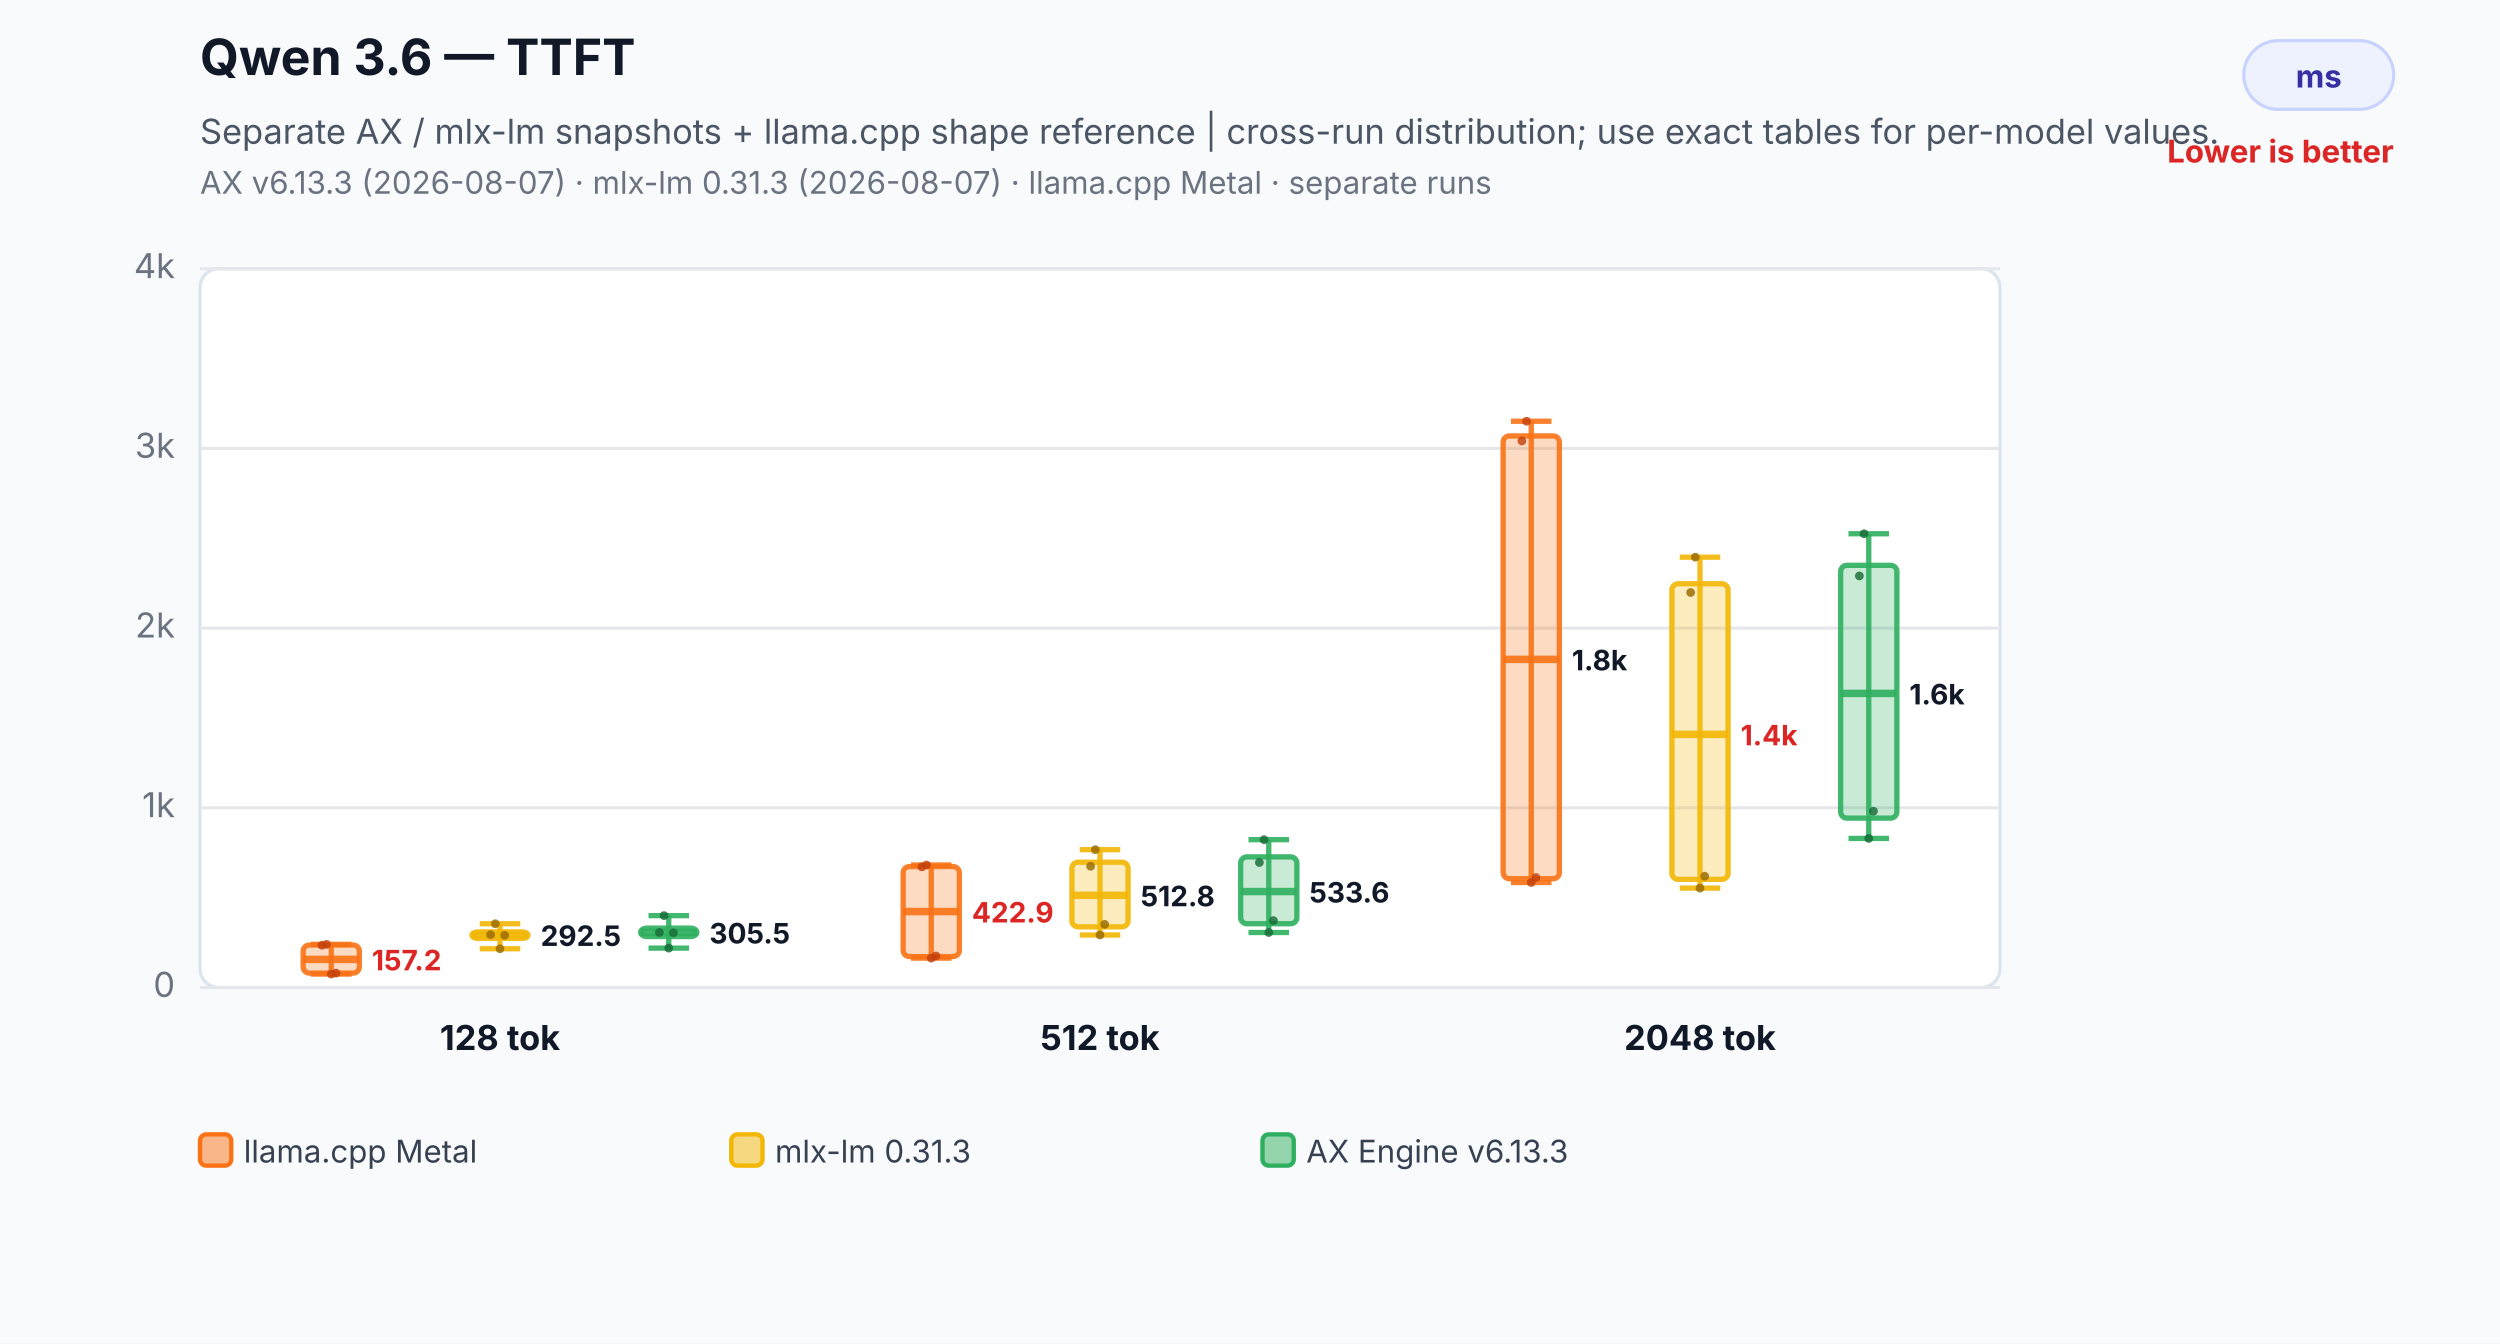
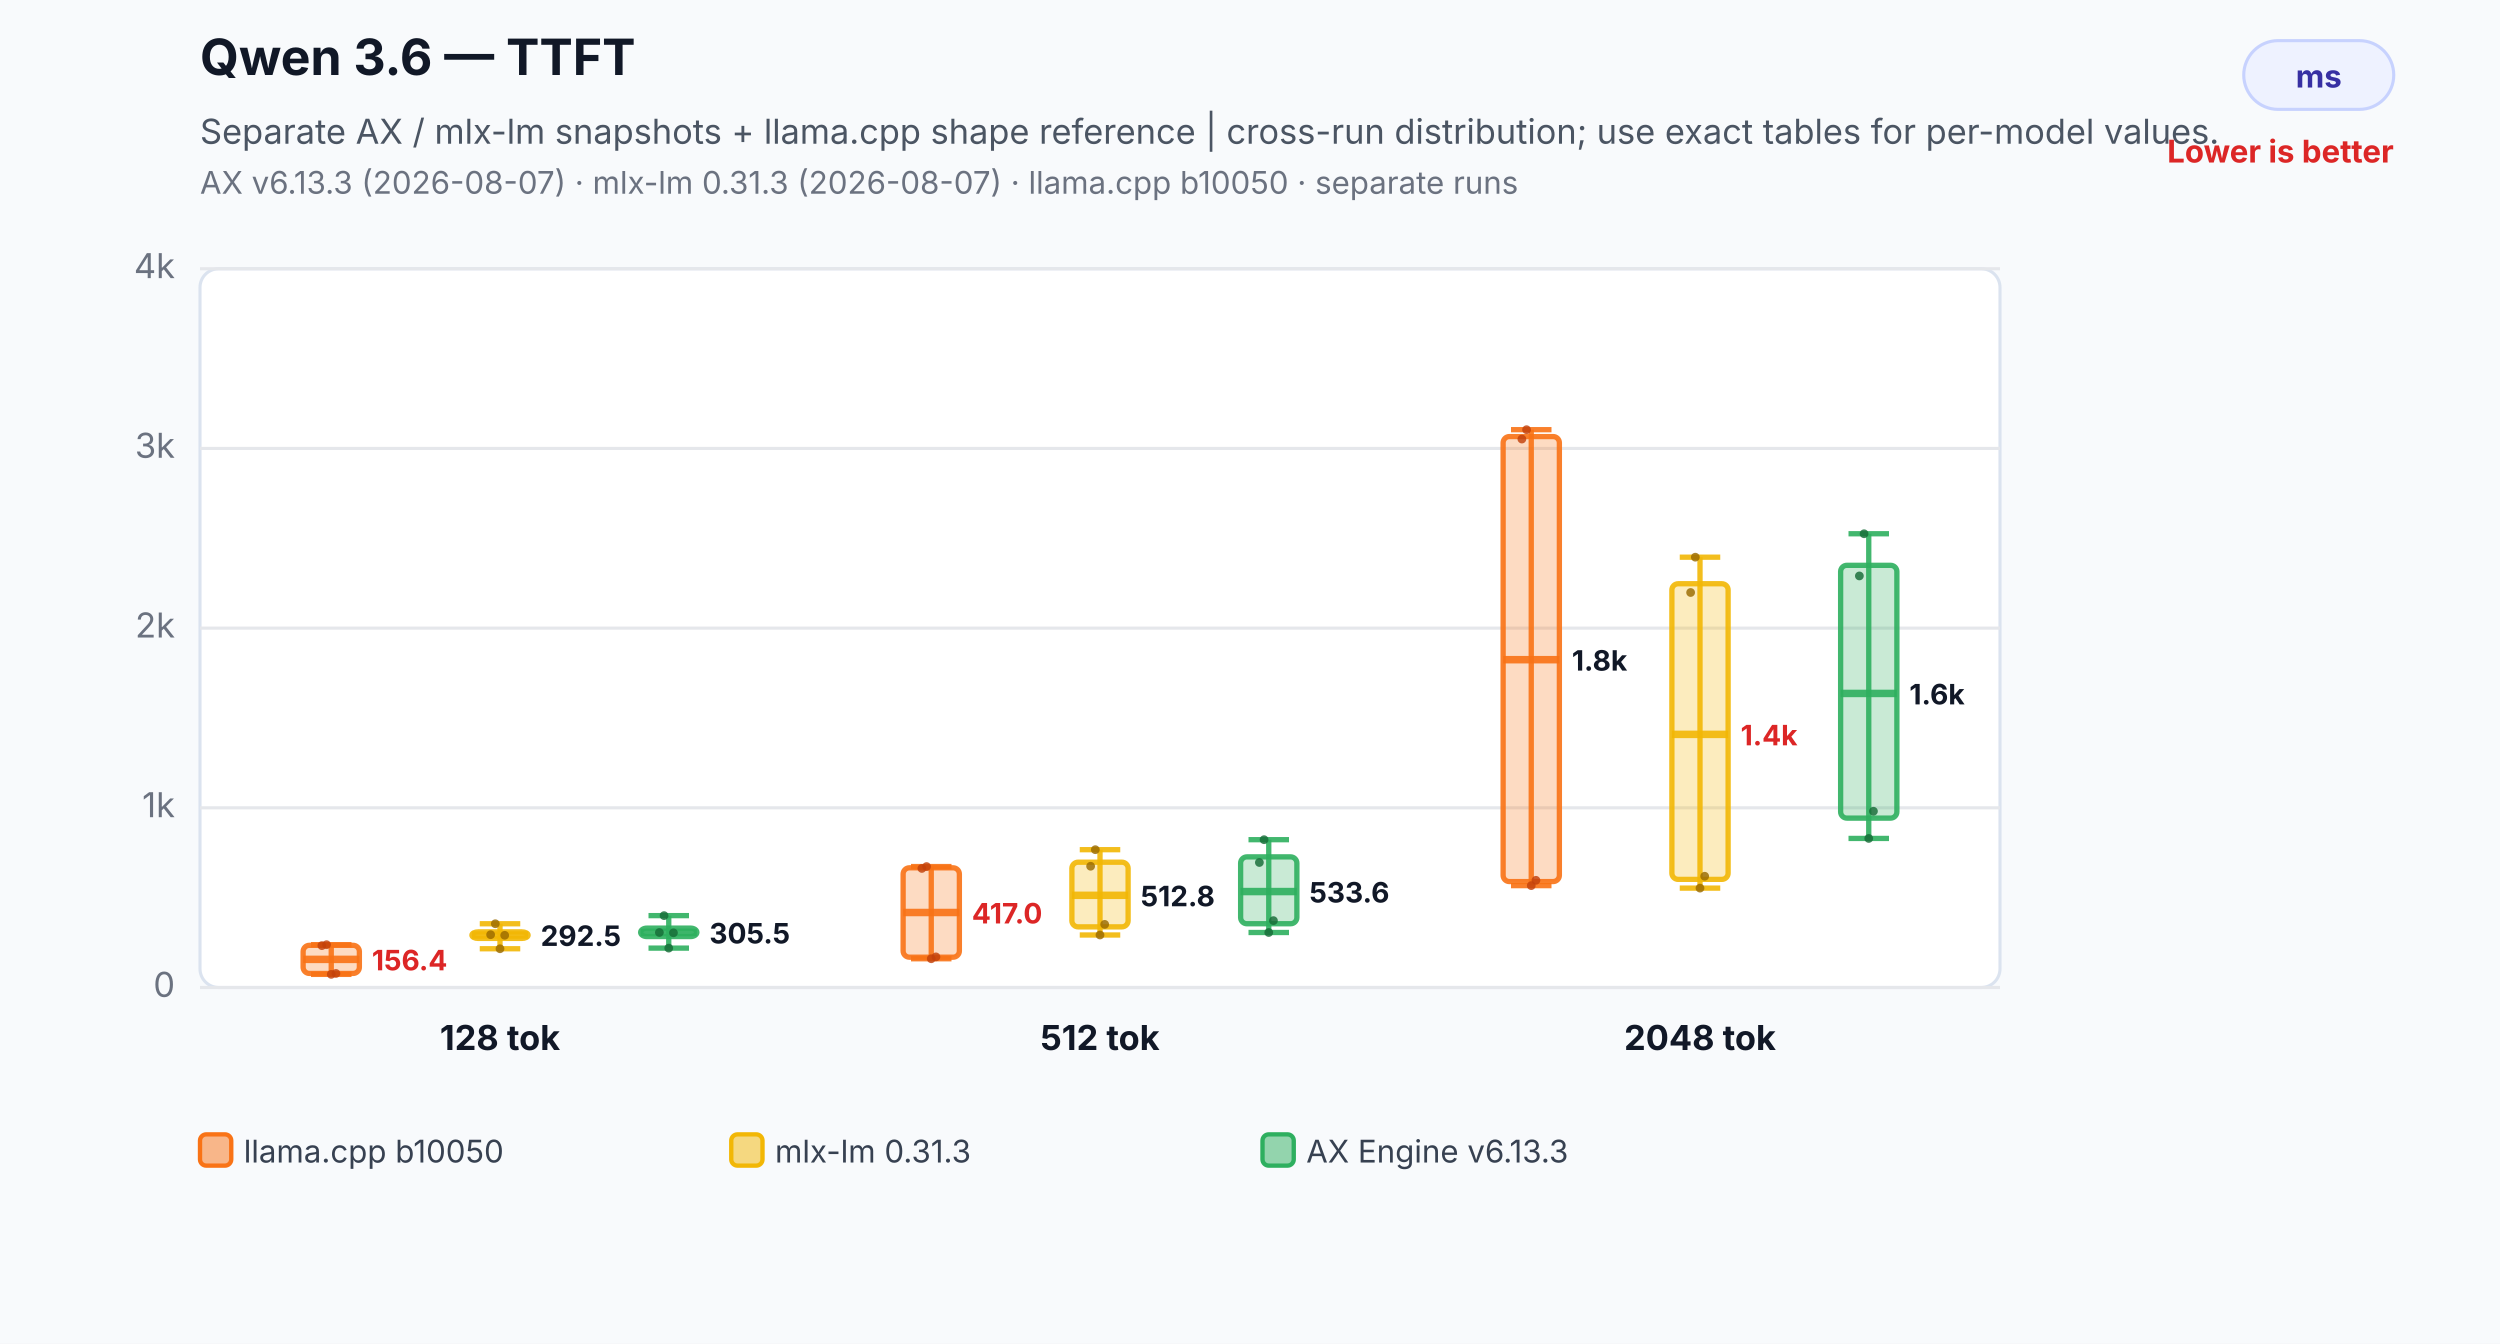
<svg xmlns="http://www.w3.org/2000/svg" width="800" height="430" viewBox="0 0 800 430" role="img" aria-labelledby="title desc">
  <rect width="800" height="430" fill="#f8fafc" />
  <text x="64" y="24" font-family="Inter,Segoe UI,Arial,sans-serif" font-size="16" font-weight="700" fill="#111827">Qwen 3.6 — TTFT</text>
  <text x="64" y="46" font-family="Inter,Segoe UI,Arial,sans-serif" font-size="11" fill="#4b5563">Separate AX / mlx-lm snapshots + llama.cpp shape reference | cross-run distribution; use exact tables for per-model values.</text>
-   <text x="64" y="62" font-family="Inter,Segoe UI,Arial,sans-serif" font-size="10" fill="#6b7280">AX v6.13.3 (2026-08-07) · mlx-lm 0.31.3 (2026-08-07) · llama.cpp Metal · separate runs</text>
+   <text x="64" y="62" font-family="Inter,Segoe UI,Arial,sans-serif" font-size="10" fill="#6b7280">AX v6.13.3 (2026-08-07) · mlx-lm 0.31.3 (2026-08-07) · llama.cpp b10050 · separate runs</text>
  <rect x="718" y="13" width="48" height="22" rx="11" fill="#eef2ff" stroke="#c7d2fe" />
  <text x="742.0" y="28" text-anchor="middle" font-family="Inter,Segoe UI,Arial,sans-serif" font-size="10" font-weight="700" fill="#3730a3">ms</text>
  <text x="766" y="52" text-anchor="end" font-family="Inter,Segoe UI,Arial,sans-serif" font-size="10" font-weight="700" fill="#dc2626">Lower is better</text>
  <rect x="64" y="86" width="576" height="230" rx="6" fill="#ffffff" stroke="#dbe3ef" />
  <line x1="64" y1="316.0" x2="640" y2="316.0" stroke="#e5e7eb" stroke-width="1" />
  <text x="56" y="319.0" text-anchor="end" font-family="Inter,Segoe UI,Arial,sans-serif" font-size="11" fill="#6b7280">0</text>
  <line x1="64" y1="258.5" x2="640" y2="258.5" stroke="#e5e7eb" stroke-width="1" />
  <text x="56" y="261.5" text-anchor="end" font-family="Inter,Segoe UI,Arial,sans-serif" font-size="11" fill="#6b7280">1k</text>
  <line x1="64" y1="201.0" x2="640" y2="201.0" stroke="#e5e7eb" stroke-width="1" />
  <text x="56" y="204.0" text-anchor="end" font-family="Inter,Segoe UI,Arial,sans-serif" font-size="11" fill="#6b7280">2k</text>
  <line x1="64" y1="143.5" x2="640" y2="143.5" stroke="#e5e7eb" stroke-width="1" />
  <text x="56" y="146.5" text-anchor="end" font-family="Inter,Segoe UI,Arial,sans-serif" font-size="11" fill="#6b7280">3k</text>
  <line x1="64" y1="86.0" x2="640" y2="86.0" stroke="#e5e7eb" stroke-width="1" />
  <text x="56" y="89.0" text-anchor="end" font-family="Inter,Segoe UI,Arial,sans-serif" font-size="11" fill="#6b7280">4k</text>
-   <line x1="106" y1="302.2" x2="106" y2="311.7" stroke="#f97316" stroke-opacity="0.9" stroke-width="1.7" />
-   <line x1="99.52" y1="302.2" x2="112.48" y2="302.2" stroke="#f97316" stroke-opacity="0.9" stroke-width="1.7" />
-   <line x1="99.52" y1="311.7" x2="112.48" y2="311.7" stroke="#f97316" stroke-opacity="0.9" stroke-width="1.7" />
-   <rect x="97" y="302.4" width="18" height="9.0" rx="2" fill="#f97316" fill-opacity="0.26" stroke="#f97316" stroke-opacity="0.9" stroke-width="1.7" />
+   <line x1="106" y1="302.3" x2="106" y2="311.8" stroke="#f97316" stroke-opacity="0.9" stroke-width="1.7" />
+   <line x1="99.52" y1="302.3" x2="112.48" y2="302.3" stroke="#f97316" stroke-opacity="0.9" stroke-width="1.7" />
+   <line x1="99.52" y1="311.8" x2="112.48" y2="311.8" stroke="#f97316" stroke-opacity="0.9" stroke-width="1.7" />
+   <rect x="97" y="302.5" width="18" height="9.0" rx="2" fill="#f97316" fill-opacity="0.26" stroke="#f97316" stroke-opacity="0.9" stroke-width="1.7" />
  <line x1="97" y1="307.0" x2="115" y2="307.0" stroke="#f97316" stroke-opacity="0.9" stroke-width="2.4" />
-   <text x="119" y="310.5" text-anchor="start" font-family="Inter,Segoe UI,Arial,sans-serif" font-size="9" font-weight="700" fill="#dc2626" stroke="#ffffff" stroke-width="3" paint-order="stroke">157.2</text>
-   <circle cx="103" cy="302.5" r="1.4" fill="#c2410c" fill-opacity="0.82" />
-   <circle cx="104.5" cy="302.2" r="1.4" fill="#c2410c" fill-opacity="0.82" />
-   <circle cx="106" cy="311.7" r="1.4" fill="#c2410c" fill-opacity="0.82" />
-   <circle cx="107.5" cy="311.4" r="1.4" fill="#c2410c" fill-opacity="0.82" />
+   <text x="119" y="310.5" text-anchor="start" font-family="Inter,Segoe UI,Arial,sans-serif" font-size="9" font-weight="700" fill="#dc2626" stroke="#ffffff" stroke-width="3" paint-order="stroke">156.4</text>
+   <circle cx="103" cy="302.6" r="1.4" fill="#c2410c" fill-opacity="0.82" />
+   <circle cx="104.5" cy="302.3" r="1.4" fill="#c2410c" fill-opacity="0.82" />
+   <circle cx="106" cy="311.8" r="1.4" fill="#c2410c" fill-opacity="0.82" />
+   <circle cx="107.5" cy="311.5" r="1.4" fill="#c2410c" fill-opacity="0.82" />
  <line x1="160" y1="295.6" x2="160" y2="303.6" stroke="#f2b705" stroke-opacity="0.9" stroke-width="1.7" />
  <line x1="153.52" y1="295.6" x2="166.48" y2="295.6" stroke="#f2b705" stroke-opacity="0.9" stroke-width="1.7" />
  <line x1="153.52" y1="303.6" x2="166.48" y2="303.6" stroke="#f2b705" stroke-opacity="0.9" stroke-width="1.7" />
  <rect x="151" y="298.2" width="18" height="2.1" rx="2" fill="#f2b705" fill-opacity="0.26" stroke="#f2b705" stroke-opacity="0.9" stroke-width="1.7" />
  <line x1="151" y1="299.2" x2="169" y2="299.2" stroke="#f2b705" stroke-opacity="0.9" stroke-width="2.4" />
  <text x="173" y="302.7" text-anchor="start" font-family="Inter,Segoe UI,Arial,sans-serif" font-size="9" font-weight="700" fill="#111827" stroke="#ffffff" stroke-width="3" paint-order="stroke">292.5</text>
  <circle cx="157" cy="299.1" r="1.4" fill="#9a6a00" fill-opacity="0.82" />
  <circle cx="158.5" cy="295.6" r="1.4" fill="#9a6a00" fill-opacity="0.82" />
  <circle cx="160" cy="303.6" r="1.4" fill="#9a6a00" fill-opacity="0.82" />
  <circle cx="161.5" cy="299.3" r="1.4" fill="#9a6a00" fill-opacity="0.82" />
  <line x1="214" y1="293.0" x2="214" y2="303.4" stroke="#2eaf5f" stroke-opacity="0.9" stroke-width="1.7" />
  <line x1="207.52" y1="293.0" x2="220.48" y2="293.0" stroke="#2eaf5f" stroke-opacity="0.9" stroke-width="1.7" />
  <line x1="207.52" y1="303.4" x2="220.48" y2="303.4" stroke="#2eaf5f" stroke-opacity="0.9" stroke-width="1.7" />
  <rect x="205" y="297.0" width="18" height="2.7" rx="2" fill="#2eaf5f" fill-opacity="0.26" stroke="#2eaf5f" stroke-opacity="0.9" stroke-width="1.7" />
  <line x1="205" y1="298.4" x2="223" y2="298.4" stroke="#2eaf5f" stroke-opacity="0.9" stroke-width="2.4" />
  <text x="227" y="301.9" text-anchor="start" font-family="Inter,Segoe UI,Arial,sans-serif" font-size="9" font-weight="700" fill="#111827" stroke="#ffffff" stroke-width="3" paint-order="stroke">305.5</text>
  <circle cx="211" cy="298.4" r="1.4" fill="#176c37" fill-opacity="0.82" />
  <circle cx="212.5" cy="293.0" r="1.4" fill="#176c37" fill-opacity="0.82" />
  <circle cx="214" cy="303.4" r="1.4" fill="#176c37" fill-opacity="0.82" />
  <circle cx="215.5" cy="298.5" r="1.4" fill="#176c37" fill-opacity="0.82" />
  <text x="160" y="336" text-anchor="middle" font-family="Inter,Segoe UI,Arial,sans-serif" font-size="11" font-weight="700" fill="#111827">128 tok</text>
-   <line x1="298" y1="276.8" x2="298" y2="306.6" stroke="#f97316" stroke-opacity="0.9" stroke-width="1.7" />
-   <line x1="291.52" y1="276.8" x2="304.48" y2="276.8" stroke="#f97316" stroke-opacity="0.9" stroke-width="1.7" />
-   <line x1="291.52" y1="306.6" x2="304.48" y2="306.6" stroke="#f97316" stroke-opacity="0.9" stroke-width="1.7" />
-   <rect x="289" y="277.3" width="18" height="28.8" rx="2" fill="#f97316" fill-opacity="0.26" stroke="#f97316" stroke-opacity="0.9" stroke-width="1.7" />
-   <line x1="289" y1="291.7" x2="307" y2="291.7" stroke="#f97316" stroke-opacity="0.9" stroke-width="2.4" />
-   <text x="311" y="295.2" text-anchor="start" font-family="Inter,Segoe UI,Arial,sans-serif" font-size="9" font-weight="700" fill="#dc2626" stroke="#ffffff" stroke-width="3" paint-order="stroke">422.9</text>
-   <circle cx="295" cy="277.4" r="1.4" fill="#c2410c" fill-opacity="0.82" />
-   <circle cx="296.5" cy="276.8" r="1.4" fill="#c2410c" fill-opacity="0.82" />
-   <circle cx="298" cy="306.6" r="1.4" fill="#c2410c" fill-opacity="0.82" />
-   <circle cx="299.5" cy="305.9" r="1.4" fill="#c2410c" fill-opacity="0.82" />
+   <line x1="298" y1="277.3" x2="298" y2="306.8" stroke="#f97316" stroke-opacity="0.9" stroke-width="1.7" />
+   <line x1="291.52" y1="277.3" x2="304.48" y2="277.3" stroke="#f97316" stroke-opacity="0.9" stroke-width="1.7" />
+   <line x1="291.52" y1="306.8" x2="304.48" y2="306.8" stroke="#f97316" stroke-opacity="0.9" stroke-width="1.7" />
+   <rect x="289" y="277.7" width="18" height="28.6" rx="2" fill="#f97316" fill-opacity="0.26" stroke="#f97316" stroke-opacity="0.9" stroke-width="1.7" />
+   <line x1="289" y1="292.0" x2="307" y2="292.0" stroke="#f97316" stroke-opacity="0.9" stroke-width="2.4" />
+   <text x="311" y="295.5" text-anchor="start" font-family="Inter,Segoe UI,Arial,sans-serif" font-size="9" font-weight="700" fill="#dc2626" stroke="#ffffff" stroke-width="3" paint-order="stroke">417.0</text>
+   <circle cx="295" cy="277.9" r="1.4" fill="#c2410c" fill-opacity="0.82" />
+   <circle cx="296.5" cy="277.3" r="1.4" fill="#c2410c" fill-opacity="0.82" />
+   <circle cx="298" cy="306.8" r="1.4" fill="#c2410c" fill-opacity="0.82" />
+   <circle cx="299.5" cy="306.2" r="1.4" fill="#c2410c" fill-opacity="0.82" />
  <line x1="352" y1="271.9" x2="352" y2="299.2" stroke="#f2b705" stroke-opacity="0.9" stroke-width="1.7" />
  <line x1="345.52" y1="271.9" x2="358.48" y2="271.9" stroke="#f2b705" stroke-opacity="0.9" stroke-width="1.7" />
  <line x1="345.52" y1="299.2" x2="358.48" y2="299.2" stroke="#f2b705" stroke-opacity="0.9" stroke-width="1.7" />
  <rect x="343" y="275.9" width="18" height="20.7" rx="2" fill="#f2b705" fill-opacity="0.26" stroke="#f2b705" stroke-opacity="0.9" stroke-width="1.7" />
  <line x1="343" y1="286.5" x2="361" y2="286.5" stroke="#f2b705" stroke-opacity="0.9" stroke-width="2.4" />
  <text x="365" y="290.0" text-anchor="start" font-family="Inter,Segoe UI,Arial,sans-serif" font-size="9" font-weight="700" fill="#111827" stroke="#ffffff" stroke-width="3" paint-order="stroke">512.8</text>
  <circle cx="349" cy="277.2" r="1.4" fill="#9a6a00" fill-opacity="0.82" />
  <circle cx="350.5" cy="271.9" r="1.4" fill="#9a6a00" fill-opacity="0.82" />
  <circle cx="352" cy="299.2" r="1.4" fill="#9a6a00" fill-opacity="0.82" />
  <circle cx="353.5" cy="295.8" r="1.4" fill="#9a6a00" fill-opacity="0.82" />
  <line x1="406" y1="268.7" x2="406" y2="298.4" stroke="#2eaf5f" stroke-opacity="0.9" stroke-width="1.7" />
  <line x1="399.52" y1="268.7" x2="412.48" y2="268.7" stroke="#2eaf5f" stroke-opacity="0.9" stroke-width="1.7" />
  <line x1="399.52" y1="298.4" x2="412.48" y2="298.4" stroke="#2eaf5f" stroke-opacity="0.9" stroke-width="1.7" />
  <rect x="397" y="274.2" width="18" height="21.4" rx="2" fill="#2eaf5f" fill-opacity="0.26" stroke="#2eaf5f" stroke-opacity="0.9" stroke-width="1.7" />
  <line x1="397" y1="285.3" x2="415" y2="285.3" stroke="#2eaf5f" stroke-opacity="0.9" stroke-width="2.4" />
  <text x="419" y="288.8" text-anchor="start" font-family="Inter,Segoe UI,Arial,sans-serif" font-size="9" font-weight="700" fill="#111827" stroke="#ffffff" stroke-width="3" paint-order="stroke">533.6</text>
  <circle cx="403" cy="276.0" r="1.4" fill="#176c37" fill-opacity="0.82" />
  <circle cx="404.5" cy="268.7" r="1.4" fill="#176c37" fill-opacity="0.82" />
  <circle cx="406" cy="298.4" r="1.4" fill="#176c37" fill-opacity="0.82" />
  <circle cx="407.5" cy="294.6" r="1.4" fill="#176c37" fill-opacity="0.82" />
  <text x="352" y="336" text-anchor="middle" font-family="Inter,Segoe UI,Arial,sans-serif" font-size="11" font-weight="700" fill="#111827">512 tok</text>
-   <line x1="490" y1="134.8" x2="490" y2="282.4" stroke="#f97316" stroke-opacity="0.9" stroke-width="1.7" />
-   <line x1="483.52" y1="134.8" x2="496.48" y2="134.8" stroke="#f97316" stroke-opacity="0.9" stroke-width="1.7" />
-   <line x1="483.52" y1="282.4" x2="496.48" y2="282.4" stroke="#f97316" stroke-opacity="0.9" stroke-width="1.7" />
-   <rect x="481" y="139.5" width="18" height="141.7" rx="2" fill="#f97316" fill-opacity="0.26" stroke="#f97316" stroke-opacity="0.9" stroke-width="1.7" />
-   <line x1="481" y1="211.0" x2="499" y2="211.0" stroke="#f97316" stroke-opacity="0.9" stroke-width="2.4" />
-   <text x="503" y="214.5" text-anchor="start" font-family="Inter,Segoe UI,Arial,sans-serif" font-size="9" font-weight="700" fill="#111827" stroke="#ffffff" stroke-width="3" paint-order="stroke">1.8k</text>
-   <circle cx="487" cy="141.1" r="1.4" fill="#c2410c" fill-opacity="0.82" />
-   <circle cx="488.5" cy="134.8" r="1.4" fill="#c2410c" fill-opacity="0.82" />
-   <circle cx="490" cy="282.4" r="1.4" fill="#c2410c" fill-opacity="0.82" />
-   <circle cx="491.5" cy="280.8" r="1.4" fill="#c2410c" fill-opacity="0.82" />
+   <line x1="490" y1="137.5" x2="490" y2="283.4" stroke="#f97316" stroke-opacity="0.9" stroke-width="1.7" />
+   <line x1="483.52" y1="137.5" x2="496.48" y2="137.5" stroke="#f97316" stroke-opacity="0.9" stroke-width="1.7" />
+   <line x1="483.52" y1="283.4" x2="496.48" y2="283.4" stroke="#f97316" stroke-opacity="0.9" stroke-width="1.7" />
+   <rect x="481" y="139.7" width="18" height="142.4" rx="2" fill="#f97316" fill-opacity="0.26" stroke="#f97316" stroke-opacity="0.9" stroke-width="1.7" />
+   <line x1="481" y1="211.1" x2="499" y2="211.1" stroke="#f97316" stroke-opacity="0.9" stroke-width="2.4" />
+   <text x="503" y="214.6" text-anchor="start" font-family="Inter,Segoe UI,Arial,sans-serif" font-size="9" font-weight="700" fill="#111827" stroke="#ffffff" stroke-width="3" paint-order="stroke">1.8k</text>
+   <circle cx="487" cy="140.5" r="1.4" fill="#c2410c" fill-opacity="0.82" />
+   <circle cx="488.5" cy="137.5" r="1.4" fill="#c2410c" fill-opacity="0.82" />
+   <circle cx="490" cy="283.4" r="1.4" fill="#c2410c" fill-opacity="0.82" />
+   <circle cx="491.5" cy="281.7" r="1.4" fill="#c2410c" fill-opacity="0.82" />
  <line x1="544" y1="178.3" x2="544" y2="284.2" stroke="#f2b705" stroke-opacity="0.9" stroke-width="1.7" />
  <line x1="537.52" y1="178.3" x2="550.48" y2="178.3" stroke="#f2b705" stroke-opacity="0.9" stroke-width="1.7" />
  <line x1="537.52" y1="284.2" x2="550.48" y2="284.2" stroke="#f2b705" stroke-opacity="0.9" stroke-width="1.7" />
  <rect x="535" y="186.8" width="18" height="94.6" rx="2" fill="#f2b705" fill-opacity="0.26" stroke="#f2b705" stroke-opacity="0.9" stroke-width="1.7" />
  <line x1="535" y1="235.0" x2="553" y2="235.0" stroke="#f2b705" stroke-opacity="0.9" stroke-width="2.4" />
  <text x="557" y="238.5" text-anchor="start" font-family="Inter,Segoe UI,Arial,sans-serif" font-size="9" font-weight="700" fill="#dc2626" stroke="#ffffff" stroke-width="3" paint-order="stroke">1.4k</text>
  <circle cx="541" cy="189.6" r="1.4" fill="#9a6a00" fill-opacity="0.82" />
  <circle cx="542.5" cy="178.3" r="1.4" fill="#9a6a00" fill-opacity="0.82" />
  <circle cx="544" cy="284.2" r="1.4" fill="#9a6a00" fill-opacity="0.82" />
  <circle cx="545.5" cy="280.4" r="1.4" fill="#9a6a00" fill-opacity="0.82" />
  <line x1="598" y1="170.8" x2="598" y2="268.3" stroke="#2eaf5f" stroke-opacity="0.9" stroke-width="1.7" />
  <line x1="591.52" y1="170.8" x2="604.48" y2="170.8" stroke="#2eaf5f" stroke-opacity="0.9" stroke-width="1.7" />
  <line x1="591.52" y1="268.3" x2="604.48" y2="268.3" stroke="#2eaf5f" stroke-opacity="0.9" stroke-width="1.7" />
  <rect x="589" y="180.9" width="18" height="80.9" rx="2" fill="#2eaf5f" fill-opacity="0.26" stroke="#2eaf5f" stroke-opacity="0.9" stroke-width="1.7" />
  <line x1="589" y1="221.9" x2="607" y2="221.9" stroke="#2eaf5f" stroke-opacity="0.9" stroke-width="2.4" />
  <text x="611" y="225.4" text-anchor="start" font-family="Inter,Segoe UI,Arial,sans-serif" font-size="9" font-weight="700" fill="#111827" stroke="#ffffff" stroke-width="3" paint-order="stroke">1.6k</text>
  <circle cx="595" cy="184.3" r="1.4" fill="#176c37" fill-opacity="0.82" />
  <circle cx="596.5" cy="170.8" r="1.4" fill="#176c37" fill-opacity="0.82" />
  <circle cx="598" cy="268.3" r="1.4" fill="#176c37" fill-opacity="0.82" />
  <circle cx="599.5" cy="259.6" r="1.4" fill="#176c37" fill-opacity="0.82" />
  <text x="544" y="336" text-anchor="middle" font-family="Inter,Segoe UI,Arial,sans-serif" font-size="11" font-weight="700" fill="#111827">2048 tok</text>
  <rect x="64" y="363" width="10" height="10" rx="2" fill="#f97316" fill-opacity="0.5" stroke="#f97316" stroke-width="1.4" />
-   <text x="78" y="372" font-family="Inter,Segoe UI,Arial,sans-serif" font-size="10" fill="#374151">llama.cpp Metal</text>
+   <text x="78" y="372" font-family="Inter,Segoe UI,Arial,sans-serif" font-size="10" fill="#374151">llama.cpp b10050</text>
  <rect x="234" y="363" width="10" height="10" rx="2" fill="#f2b705" fill-opacity="0.5" stroke="#f2b705" stroke-width="1.4" />
  <text x="248" y="372" font-family="Inter,Segoe UI,Arial,sans-serif" font-size="10" fill="#374151">mlx-lm 0.31.3</text>
  <rect x="404" y="363" width="10" height="10" rx="2" fill="#2eaf5f" fill-opacity="0.5" stroke="#2eaf5f" stroke-width="1.4" />
  <text x="418" y="372" font-family="Inter,Segoe UI,Arial,sans-serif" font-size="10" fill="#374151">AX Engine v6.13.3</text>
</svg>
